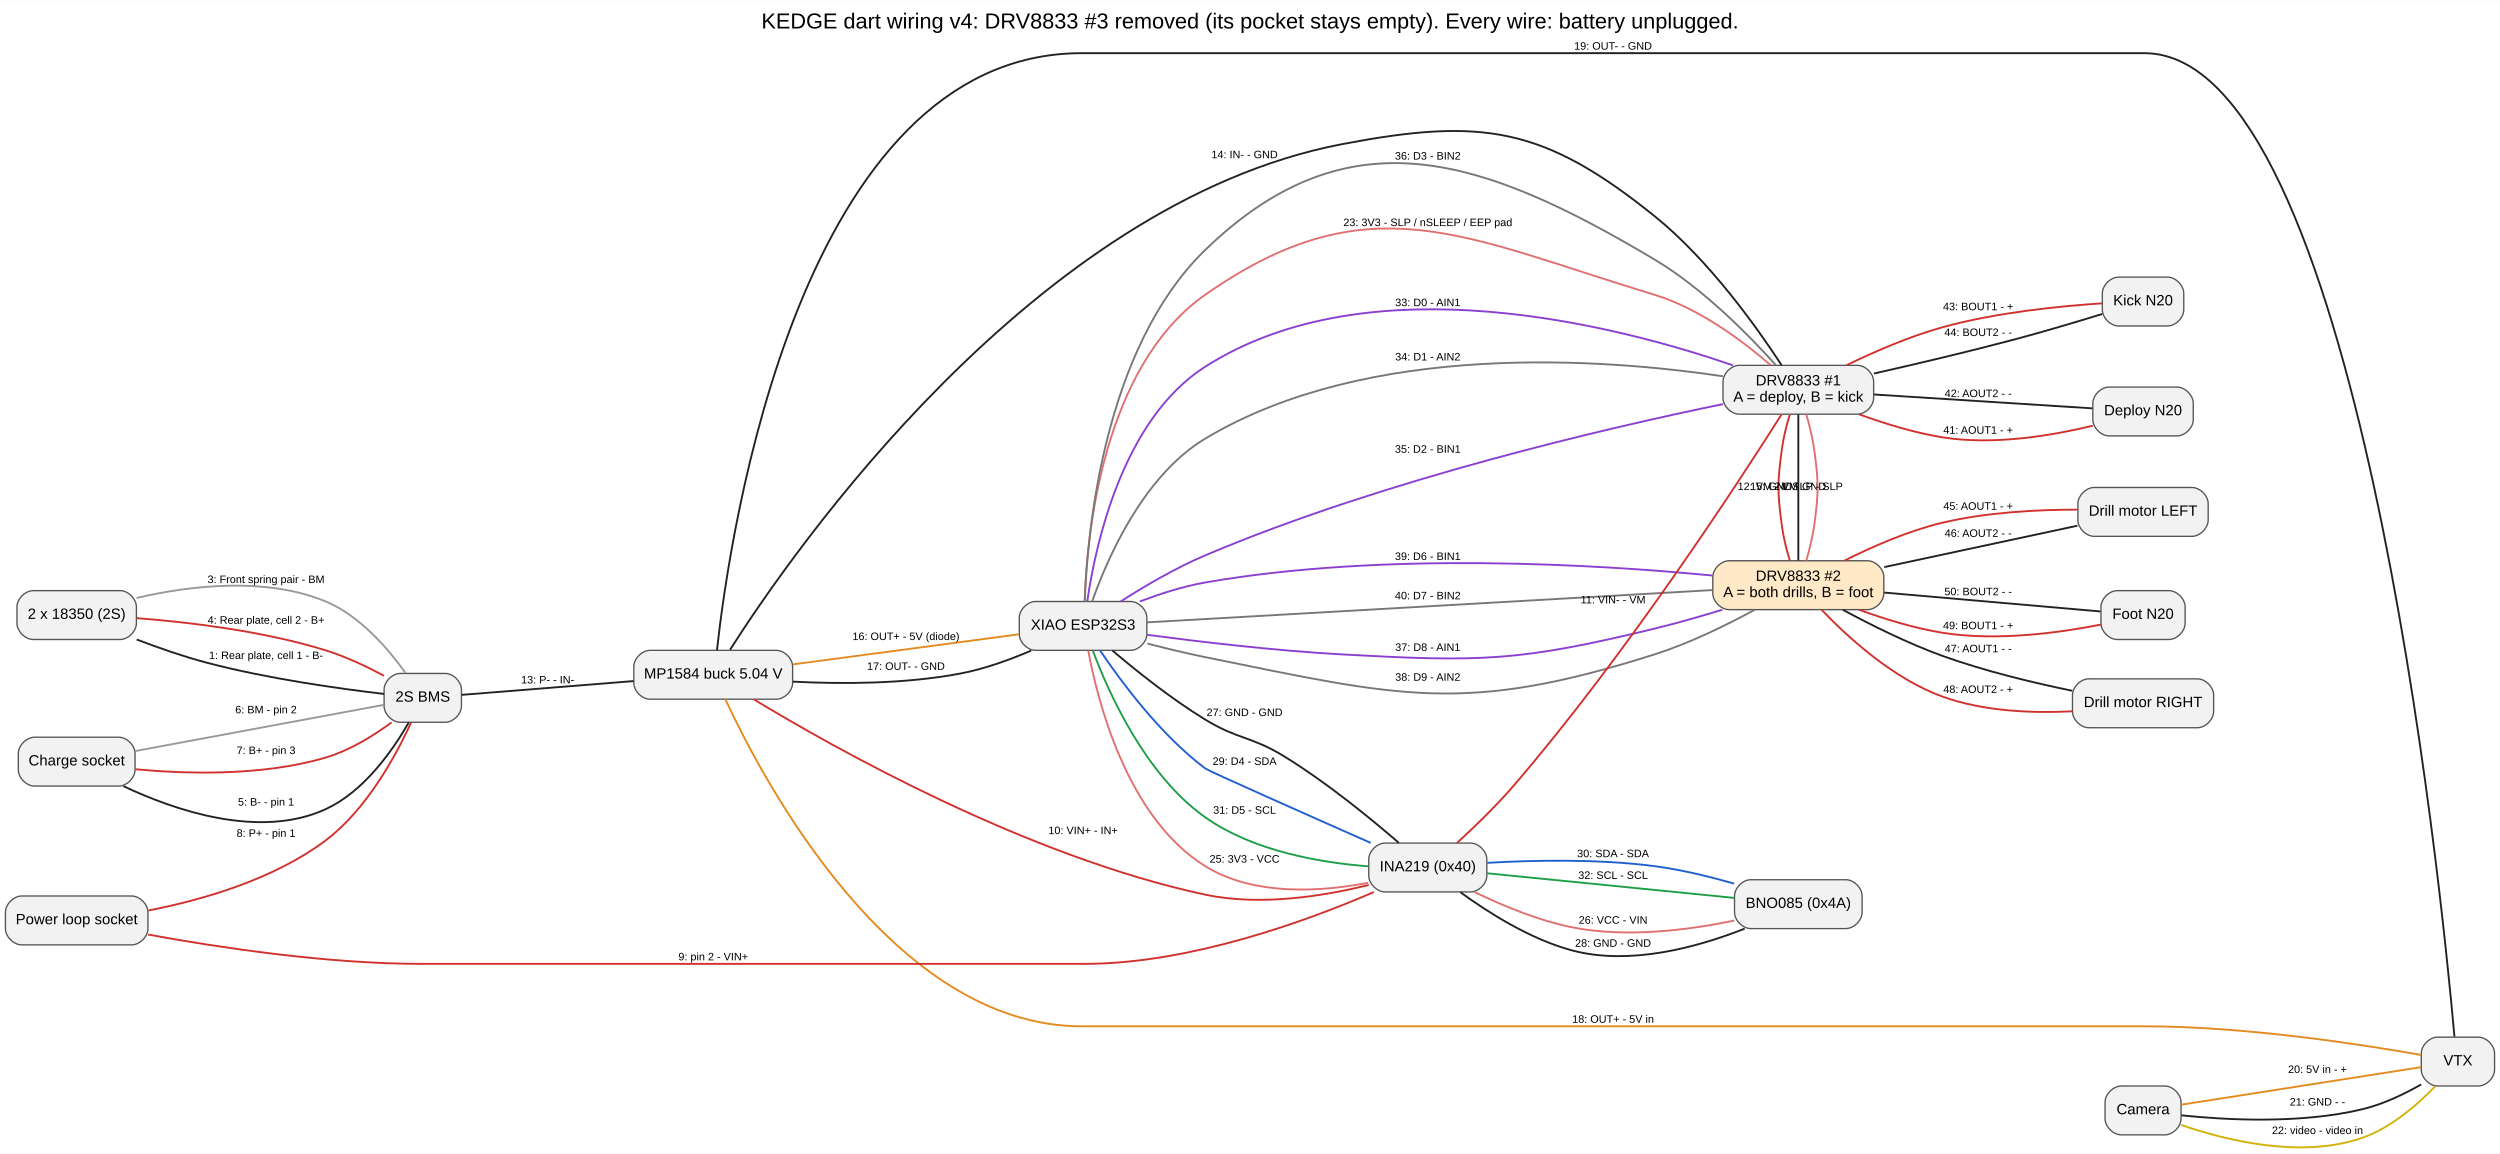
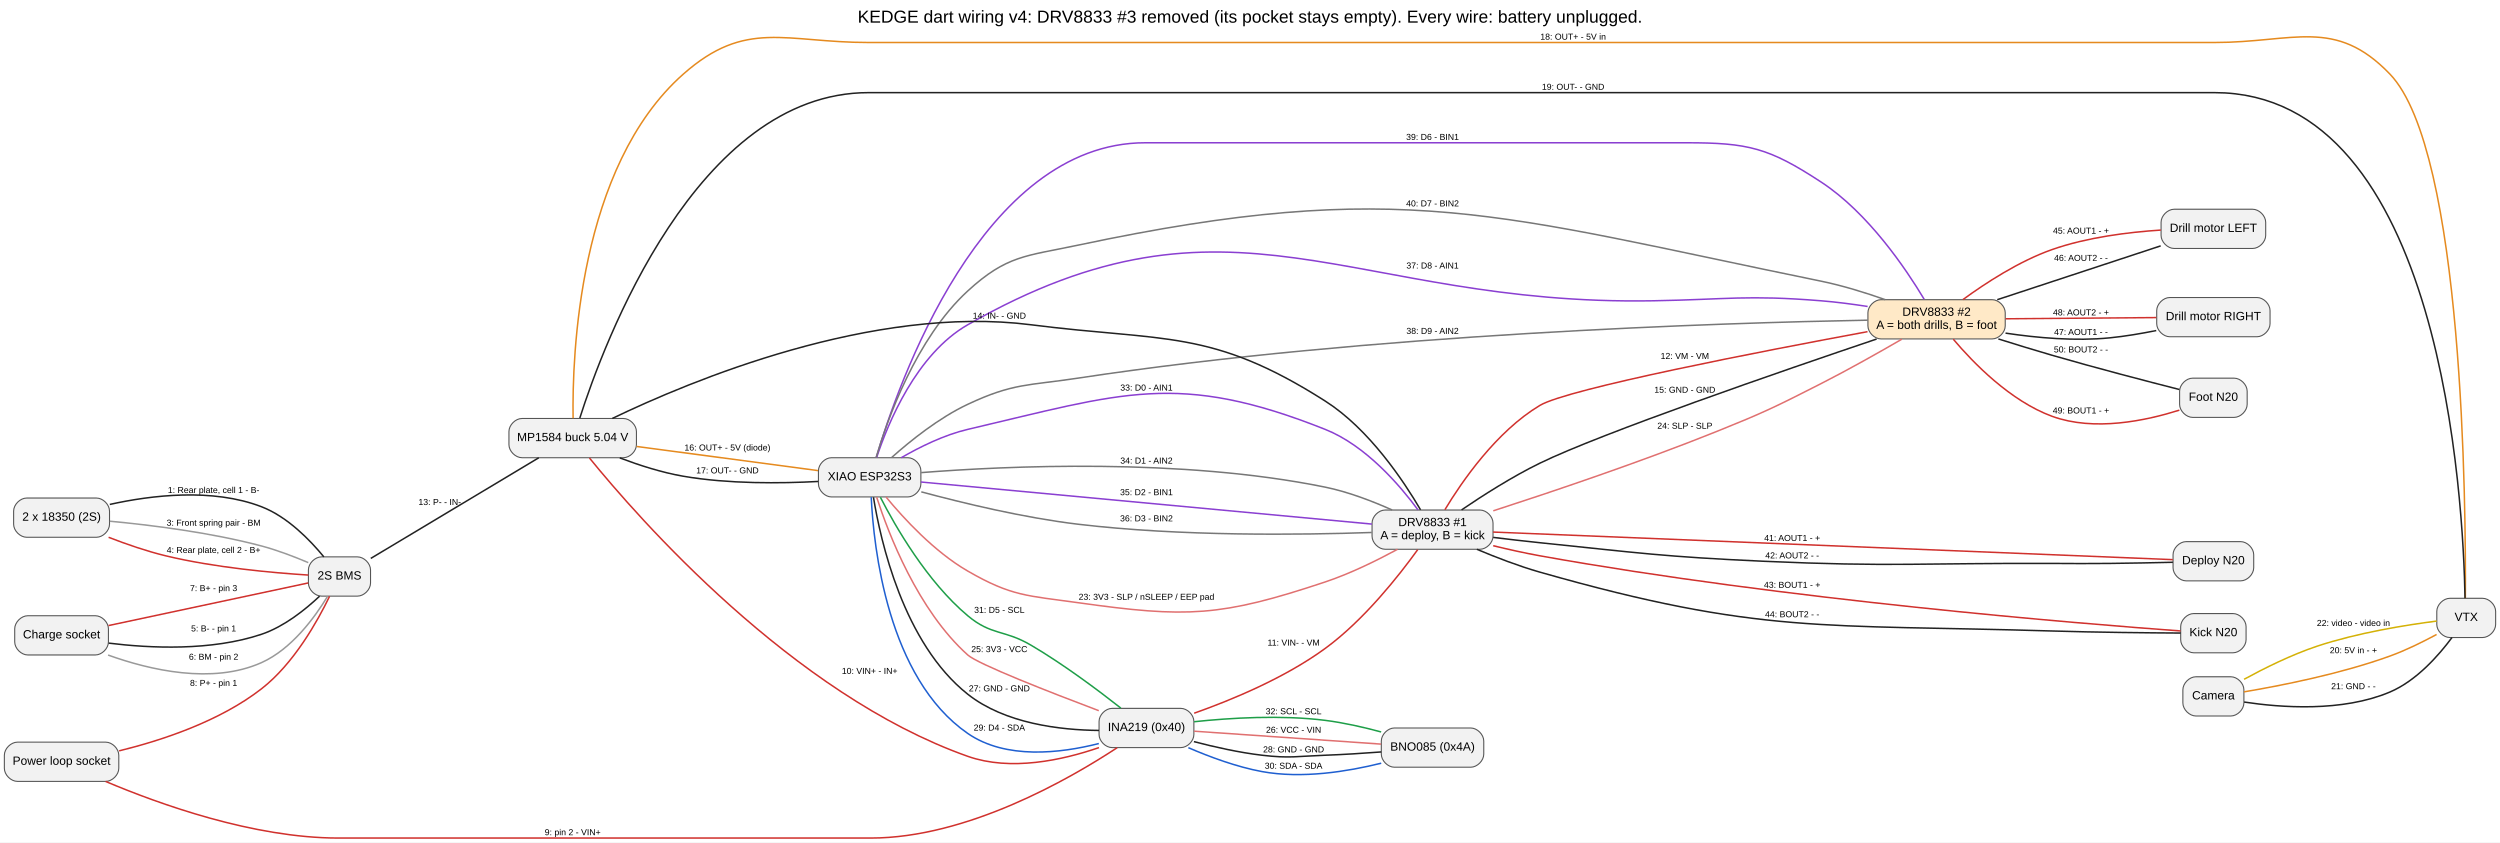
- <svg xmlns="http://www.w3.org/2000/svg" width="1842pt" height="850pt" viewBox="0.00 0.00 1842.00 849.64">
-   <g id="graph0" class="graph" transform="scale(1 1) rotate(0) translate(4 845.64)">
-     <polygon fill="white" stroke="transparent" points="-4,4 -4,-845.64 1838,-845.64 1838,4 -4,4" />
-     <text text-anchor="middle" x="917" y="-824.84" font-family="Arial" font-size="16.00">KEDGE dart wiring v4: DRV8833 #3 removed (its pocket stays empty). Every wire: battery unplugged.</text>
+ <svg xmlns="http://www.w3.org/2000/svg" width="2294pt" height="773pt" viewBox="0.00 0.00 2294.00 773.00">
+   <g id="graph0" class="graph" transform="scale(1 1) rotate(0) translate(4 769)">
+     <polygon fill="white" stroke="transparent" points="-4,4 -4,-769 2290,-769 2290,4 -4,4" />
+     <text text-anchor="middle" x="1143" y="-748.2" font-family="Arial" font-size="16.00">KEDGE dart wiring v4: DRV8833 #3 removed (its pocket stays empty). Every wire: battery unplugged.</text>
    <g id="node1" class="node">
-       <path fill="#f2f2f2" stroke="#555555" d="M84.5,-410.64C84.5,-410.64 20.5,-410.64 20.5,-410.64 14.5,-410.64 8.5,-404.64 8.5,-398.64 8.5,-398.64 8.5,-386.64 8.5,-386.64 8.5,-380.64 14.5,-374.64 20.5,-374.64 20.5,-374.64 84.5,-374.64 84.5,-374.64 90.5,-374.64 96.5,-380.64 96.5,-386.64 96.5,-386.64 96.5,-398.64 96.5,-398.64 96.5,-404.64 90.5,-410.64 84.5,-410.64" />
-       <text text-anchor="middle" x="52.5" y="-389.84" font-family="Arial" font-size="11.00">2 x 18350 (2S)</text>
+       <path fill="#f2f2f2" stroke="#555555" d="M84.5,-312C84.5,-312 20.5,-312 20.5,-312 14.5,-312 8.5,-306 8.5,-300 8.5,-300 8.5,-288 8.5,-288 8.5,-282 14.5,-276 20.5,-276 20.5,-276 84.5,-276 84.5,-276 90.5,-276 96.5,-282 96.5,-288 96.5,-288 96.5,-300 96.5,-300 96.5,-306 90.5,-312 84.5,-312" />
+       <text text-anchor="middle" x="52.5" y="-291.2" font-family="Arial" font-size="11.00">2 x 18350 (2S)</text>
    </g>
    <g id="node8" class="node">
-       <path fill="#f2f2f2" stroke="#555555" d="M324,-349.64C324,-349.64 291,-349.64 291,-349.64 285,-349.64 279,-343.64 279,-337.64 279,-337.64 279,-325.64 279,-325.64 279,-319.64 285,-313.64 291,-313.64 291,-313.64 324,-313.64 324,-313.64 330,-313.64 336,-319.64 336,-325.64 336,-325.64 336,-337.64 336,-337.64 336,-343.64 330,-349.64 324,-349.64" />
-       <text text-anchor="middle" x="307.5" y="-328.84" font-family="Arial" font-size="11.00">2S BMS</text>
+       <path fill="#f2f2f2" stroke="#555555" d="M324,-258C324,-258 291,-258 291,-258 285,-258 279,-252 279,-246 279,-246 279,-234 279,-234 279,-228 285,-222 291,-222 291,-222 324,-222 324,-222 330,-222 336,-228 336,-234 336,-234 336,-246 336,-246 336,-252 330,-258 324,-258" />
+       <text text-anchor="middle" x="307.5" y="-237.2" font-family="Arial" font-size="11.00">2S BMS</text>
    </g>
    <g id="edge1" class="edge">
-       <path fill="none" stroke="#222222" stroke-width="1.4" d="M96.69,-374.65C112.6,-368.56 130.92,-362.16 148,-357.64 193.15,-345.69 247.07,-338.25 278.96,-334.53" />
-       <text text-anchor="middle" x="192" y="-360.24" font-family="Arial" font-size="8.00">1: Rear plate, cell 1 - B-</text>
+       <path fill="none" stroke="#222222" stroke-width="1.4" d="M96.74,-306.13C134.74,-314.55 190.86,-321.43 236,-304 259.75,-294.83 280.44,-273.53 293.15,-258.02" />
+       <text text-anchor="middle" x="192" y="-316.6" font-family="Arial" font-size="8.00">1: Rear plate, cell 1 - B-</text>
    </g>
    <g id="edge2" class="edge">
-       <path fill="none" stroke="#999999" stroke-width="1.4" d="M96.59,-405.25C134.75,-414.08 191.18,-421.29 236,-402.64 261.5,-392.02 282.52,-367.2 294.79,-349.92" />
-       <text text-anchor="middle" x="192" y="-416.24" font-family="Arial" font-size="8.00">3: Front spring pair - BM</text>
+       <path fill="none" stroke="#999999" stroke-width="1.4" d="M96.85,-290.73C134.19,-287.23 189.3,-280.41 236,-268 250.51,-264.14 266.08,-258.17 278.88,-252.73" />
+       <text text-anchor="middle" x="192" y="-286.6" font-family="Arial" font-size="8.00">3: Front spring pair - BM</text>
    </g>
    <g id="edge3" class="edge">
-       <path fill="none" stroke="#d0312d" stroke-width="1.4" d="M96.76,-390.37C134.28,-387.48 189.7,-381.02 236,-366.64 250.75,-362.06 266.21,-354.7 278.89,-347.91" />
-       <text text-anchor="middle" x="192" y="-386.24" font-family="Arial" font-size="8.00">4: Rear plate, cell 2 - B+</text>
+       <path fill="none" stroke="#d0312d" stroke-width="1.4" d="M95.65,-275.97C111.76,-269.72 130.48,-263.23 148,-259 193.12,-248.1 247.05,-243.33 278.95,-241.33" />
+       <text text-anchor="middle" x="192" y="-261.6" font-family="Arial" font-size="8.00">4: Rear plate, cell 2 - B+</text>
    </g>
    <g id="node2" class="node">
-       <path fill="#f2f2f2" stroke="#555555" d="M829,-402.64C829,-402.64 759,-402.64 759,-402.64 753,-402.64 747,-396.64 747,-390.64 747,-390.64 747,-378.64 747,-378.64 747,-372.64 753,-366.64 759,-366.64 759,-366.64 829,-366.64 829,-366.64 835,-366.64 841,-372.64 841,-378.64 841,-378.64 841,-390.64 841,-390.64 841,-396.64 835,-402.64 829,-402.64" />
-       <text text-anchor="middle" x="794" y="-381.84" font-family="Arial" font-size="11.00">XIAO ESP32S3</text>
+       <path fill="#f2f2f2" stroke="#555555" d="M829,-349C829,-349 759,-349 759,-349 753,-349 747,-343 747,-337 747,-337 747,-325 747,-325 747,-319 753,-313 759,-313 759,-313 829,-313 829,-313 835,-313 841,-319 841,-325 841,-325 841,-337 841,-337 841,-343 835,-349 829,-349" />
+       <text text-anchor="middle" x="794" y="-328.2" font-family="Arial" font-size="11.00">XIAO ESP32S3</text>
    </g>
    <g id="node3" class="node">
-       <path fill="#f2f2f2" stroke="#555555" d="M1364.5,-576.64C1364.5,-576.64 1277.5,-576.64 1277.5,-576.64 1271.5,-576.64 1265.5,-570.64 1265.5,-564.64 1265.5,-564.64 1265.5,-552.64 1265.5,-552.64 1265.5,-546.64 1271.5,-540.64 1277.5,-540.64 1277.5,-540.64 1364.5,-540.64 1364.5,-540.64 1370.5,-540.64 1376.5,-546.64 1376.5,-552.64 1376.5,-552.64 1376.5,-564.64 1376.5,-564.64 1376.5,-570.64 1370.5,-576.64 1364.5,-576.64" />
-       <text text-anchor="middle" x="1321" y="-561.84" font-family="Arial" font-size="11.00">DRV8833 #1</text>
-       <text text-anchor="middle" x="1321" y="-549.84" font-family="Arial" font-size="11.00">A = deploy, B = kick</text>
+       <path fill="#f2f2f2" stroke="#555555" d="M1354,-301C1354,-301 1267,-301 1267,-301 1261,-301 1255,-295 1255,-289 1255,-289 1255,-277 1255,-277 1255,-271 1261,-265 1267,-265 1267,-265 1354,-265 1354,-265 1360,-265 1366,-271 1366,-277 1366,-277 1366,-289 1366,-289 1366,-295 1360,-301 1354,-301" />
+       <text text-anchor="middle" x="1310.5" y="-286.2" font-family="Arial" font-size="11.00">DRV8833 #1</text>
+       <text text-anchor="middle" x="1310.5" y="-274.2" font-family="Arial" font-size="11.00">A = deploy, B = kick</text>
    </g>
    <g id="edge22" class="edge">
-       <path fill="none" stroke="#e07070" stroke-width="1.4" d="M795.15,-402.83C796.64,-449.84 807.89,-575.38 884,-628.64 1004.54,-712.97 1074.2,-671.27 1215,-628.64 1248.34,-618.54 1280.77,-593.98 1300.56,-576.82" />
-       <text text-anchor="middle" x="1048" y="-679.24" font-family="Arial" font-size="8.00">23: 3V3 - SLP / nSLEEP / EEP pad</text>
+       <path fill="none" stroke="#e07070" stroke-width="1.4" d="M809.11,-312.85C825.2,-293.34 853.3,-262.74 884,-245 924.44,-221.64 938.75,-222.51 985,-216 1085.25,-201.89 1115.95,-202.99 1212,-235 1235.09,-242.7 1259.67,-254.82 1278.37,-264.96" />
+       <text text-anchor="middle" x="1048" y="-218.6" font-family="Arial" font-size="8.00">23: 3V3 - SLP / nSLEEP / EEP pad</text>
    </g>
    <g id="edge32" class="edge">
-       <path fill="none" stroke="#8a3fd1" stroke-width="1.4" d="M797.1,-402.71C802.78,-442.33 822.45,-536.41 884,-575.64 1005.7,-653.19 1187.71,-605.91 1272.88,-576.64" />
-       <text text-anchor="middle" x="1048" y="-620.24" font-family="Arial" font-size="8.00">33: D0 - AIN1</text>
+       <path fill="none" stroke="#8a3fd1" stroke-width="1.4" d="M822.99,-349.01C839.92,-358.81 862.35,-369.94 884,-375 1025.95,-408.17 1076.52,-428.83 1212,-375 1249.42,-360.13 1280.79,-323.35 1297.2,-301.05" />
+       <text text-anchor="middle" x="1048" y="-410.6" font-family="Arial" font-size="8.00">33: D0 - AIN1</text>
    </g>
    <g id="edge33" class="edge">
-       <path fill="none" stroke="#777777" stroke-width="1.4" d="M800.77,-402.84C811.58,-433.57 838.04,-495.07 884,-522.64 1004.34,-594.8 1178.07,-581.56 1265.44,-568.59" />
-       <text text-anchor="middle" x="1048" y="-580.24" font-family="Arial" font-size="8.00">34: D1 - AIN2</text>
+       <path fill="none" stroke="#777777" stroke-width="1.4" d="M841.26,-335.33C918.83,-341.42 1079.67,-348.97 1212,-322 1233.08,-317.7 1255.44,-309.08 1273.42,-301.04" />
+       <text text-anchor="middle" x="1048" y="-343.6" font-family="Arial" font-size="8.00">34: D1 - AIN2</text>
    </g>
    <g id="edge34" class="edge">
-       <path fill="none" stroke="#8a3fd1" stroke-width="1.4" d="M821.72,-402.68C838.92,-413.68 862.09,-427.35 884,-436.64 1016.08,-492.6 1181.42,-530.78 1265.48,-548.08" />
-       <text text-anchor="middle" x="1048" y="-512.24" font-family="Arial" font-size="8.00">35: D2 - BIN1</text>
+       <path fill="none" stroke="#8a3fd1" stroke-width="1.4" d="M841.11,-326.7C936.07,-317.84 1153.06,-297.59 1254.87,-288.1" />
+       <text text-anchor="middle" x="1048" y="-314.6" font-family="Arial" font-size="8.00">35: D2 - BIN1</text>
    </g>
    <g id="edge35" class="edge">
-       <path fill="none" stroke="#777777" stroke-width="1.4" d="M795.27,-402.84C797.01,-452.01 808.74,-588.69 884,-661.64 989.66,-764.04 1088.56,-729.9 1215,-654.64 1250.87,-633.28 1285.14,-598.29 1304.29,-576.96" />
-       <text text-anchor="middle" x="1048" y="-728.24" font-family="Arial" font-size="8.00">36: D3 - BIN2</text>
+       <path fill="none" stroke="#777777" stroke-width="1.4" d="M841.38,-317.67C879.56,-307.39 935.3,-293.94 985,-288 1079.27,-276.73 1190.02,-278.13 1254.72,-280.4" />
+       <text text-anchor="middle" x="1048" y="-290.6" font-family="Arial" font-size="8.00">36: D3 - BIN2</text>
    </g>
    <g id="node4" class="node">
-       <path fill="#ffe9c7" stroke="#555555" d="M1372,-432.64C1372,-432.64 1270,-432.64 1270,-432.64 1264,-432.64 1258,-426.64 1258,-420.64 1258,-420.64 1258,-408.64 1258,-408.64 1258,-402.64 1264,-396.64 1270,-396.64 1270,-396.64 1372,-396.64 1372,-396.64 1378,-396.64 1384,-402.64 1384,-408.64 1384,-408.64 1384,-420.64 1384,-420.64 1384,-426.64 1378,-432.64 1372,-432.64" />
-       <text text-anchor="middle" x="1321" y="-417.84" font-family="Arial" font-size="11.00">DRV8833 #2</text>
-       <text text-anchor="middle" x="1321" y="-405.84" font-family="Arial" font-size="11.00">A = both drills, B = foot</text>
+       <path fill="#ffe9c7" stroke="#555555" d="M1824,-494C1824,-494 1722,-494 1722,-494 1716,-494 1710,-488 1710,-482 1710,-482 1710,-470 1710,-470 1710,-464 1716,-458 1722,-458 1722,-458 1824,-458 1824,-458 1830,-458 1836,-464 1836,-470 1836,-470 1836,-482 1836,-482 1836,-488 1830,-494 1824,-494" />
+       <text text-anchor="middle" x="1773" y="-479.2" font-family="Arial" font-size="11.00">DRV8833 #2</text>
+       <text text-anchor="middle" x="1773" y="-467.2" font-family="Arial" font-size="11.00">A = both drills, B = foot</text>
    </g>
    <g id="edge36" class="edge">
-       <path fill="none" stroke="#8a3fd1" stroke-width="1.4" d="M841.34,-378.07C879.74,-372.98 935.79,-366.35 985,-363.64 1087.42,-357.99 1115.33,-358.43 1215,-382.64 1231.39,-386.62 1249,-391.67 1265.02,-396.58" />
-       <text text-anchor="middle" x="1048" y="-366.24" font-family="Arial" font-size="8.00">37: D8 - AIN1</text>
+       <path fill="none" stroke="#8a3fd1" stroke-width="1.4" d="M800.39,-349.19C810.76,-380.54 836.75,-443.96 884,-471 1126.79,-609.93 1233.32,-488.11 1513,-493 1581.43,-494.2 1598.78,-498.49 1667,-493 1680.9,-491.88 1695.73,-489.95 1709.74,-487.77" />
+       <text text-anchor="middle" x="1310.5" y="-522.6" font-family="Arial" font-size="8.00">37: D8 - AIN1</text>
    </g>
    <g id="edge37" class="edge">
-       <path fill="none" stroke="#777777" stroke-width="1.4" d="M841.44,-371.65C855.08,-368.1 870.08,-364.46 884,-361.64 1028.18,-332.39 1074.77,-319.17 1215,-363.64 1240.89,-371.84 1268.44,-385.43 1288.83,-396.52" />
-       <text text-anchor="middle" x="1048" y="-344.24" font-family="Arial" font-size="8.00">38: D9 - AIN2</text>
+       <path fill="none" stroke="#777777" stroke-width="1.4" d="M814.3,-349.3C831.35,-364.5 857.57,-385.58 884,-398 925.76,-417.62 939.39,-415.06 985,-422 1252.75,-462.71 1576.45,-472.75 1709.89,-475.21" />
+       <text text-anchor="middle" x="1310.5" y="-462.6" font-family="Arial" font-size="8.00">38: D9 - AIN2</text>
    </g>
    <g id="edge38" class="edge">
-       <path fill="none" stroke="#8a3fd1" stroke-width="1.4" d="M835.85,-402.66C850.71,-408.32 867.82,-413.82 884,-416.64 1015.43,-439.55 1172.55,-429.96 1257.69,-421.77" />
-       <text text-anchor="middle" x="1048" y="-433.24" font-family="Arial" font-size="8.00">39: D6 - BIN1</text>
+       <path fill="none" stroke="#8a3fd1" stroke-width="1.4" d="M800.07,-349.28C819.63,-415.38 896.68,-638 1047,-638 1047,-638 1047,-638 1543,-638 1600.39,-638 1618.98,-633.42 1667,-602 1710.37,-573.63 1745.14,-521.91 1761.62,-494.39" />
+       <text text-anchor="middle" x="1310.5" y="-640.6" font-family="Arial" font-size="8.00">39: D6 - BIN1</text>
    </g>
    <g id="edge39" class="edge">
-       <path fill="none" stroke="#777777" stroke-width="1.4" d="M841.13,-387.27C935.59,-392.67 1151.08,-404.98 1257.78,-411.08" />
-       <text text-anchor="middle" x="1048" y="-404.24" font-family="Arial" font-size="8.00">40: D7 - BIN2</text>
+       <path fill="none" stroke="#777777" stroke-width="1.4" d="M799.87,-349.04C809.99,-383.31 836.41,-458.33 884,-502 919.82,-534.87 937.44,-533.92 985,-544 1281.87,-606.93 1369.67,-571.72 1667,-511 1686.67,-506.98 1707.78,-500.41 1725.88,-494.04" />
+       <text text-anchor="middle" x="1310.5" y="-579.6" font-family="Arial" font-size="8.00">40: D7 - BIN2</text>
    </g>
    <g id="node5" class="node">
-       <path fill="#f2f2f2" stroke="#555555" d="M1079.5,-224.64C1079.5,-224.64 1016.5,-224.64 1016.5,-224.64 1010.5,-224.64 1004.5,-218.64 1004.5,-212.64 1004.5,-212.64 1004.5,-200.64 1004.5,-200.64 1004.5,-194.64 1010.5,-188.64 1016.5,-188.64 1016.5,-188.64 1079.5,-188.64 1079.5,-188.64 1085.5,-188.64 1091.5,-194.64 1091.5,-200.64 1091.5,-200.64 1091.5,-212.64 1091.5,-212.64 1091.5,-218.64 1085.5,-224.64 1079.5,-224.64" />
-       <text text-anchor="middle" x="1048" y="-203.84" font-family="Arial" font-size="11.00">INA219 (0x40)</text>
+       <path fill="#f2f2f2" stroke="#555555" d="M1079.5,-119C1079.5,-119 1016.5,-119 1016.5,-119 1010.5,-119 1004.5,-113 1004.5,-107 1004.5,-107 1004.5,-95 1004.5,-95 1004.5,-89 1010.5,-83 1016.5,-83 1016.5,-83 1079.5,-83 1079.5,-83 1085.5,-83 1091.5,-89 1091.5,-95 1091.5,-95 1091.5,-107 1091.5,-107 1091.5,-113 1085.5,-119 1079.5,-119" />
+       <text text-anchor="middle" x="1048" y="-98.2" font-family="Arial" font-size="11.00">INA219 (0x40)</text>
    </g>
    <g id="edge24" class="edge">
-       <path fill="none" stroke="#e07070" stroke-width="1.4" d="M797.83,-366.46C804.76,-328.92 826.43,-243.37 884,-207.64 919.83,-185.4 969.17,-188.71 1004.15,-195.36" />
-       <text text-anchor="middle" x="913" y="-210.24" font-family="Arial" font-size="8.00">25: 3V3 - VCC</text>
+       <path fill="none" stroke="#e07070" stroke-width="1.4" d="M800.43,-312.76C811.16,-279.6 838.13,-209.09 884,-168 893.46,-159.53 959.19,-133.87 1004.23,-116.88" />
+       <text text-anchor="middle" x="913" y="-170.6" font-family="Arial" font-size="8.00">25: 3V3 - VCC</text>
    </g>
    <g id="edge26" class="edge">
-       <path fill="none" stroke="#222222" stroke-width="1.4" d="M815.61,-366.5C833.06,-351.69 859.13,-330.8 884,-315.64 908.28,-300.83 917.75,-303.48 942,-288.64 973.36,-269.43 1006.27,-242.45 1026.71,-224.76" />
-       <text text-anchor="middle" x="913" y="-318.24" font-family="Arial" font-size="8.00">27: GND - GND</text>
+       <path fill="none" stroke="#222222" stroke-width="1.4" d="M797.49,-312.74C803.91,-273.05 824.92,-178.72 884,-132 918.12,-105.02 968.7,-99.08 1004.45,-98.75" />
+       <text text-anchor="middle" x="913" y="-134.6" font-family="Arial" font-size="8.00">27: GND - GND</text>
    </g>
    <g id="edge28" class="edge">
-       <path fill="none" stroke="#1f5fd0" stroke-width="1.4" d="M806.58,-366.51C821.92,-343.69 850.95,-304.47 884,-279.64 886.65,-277.65 958.49,-245.74 1005.9,-224.78" />
-       <text text-anchor="middle" x="913" y="-282.24" font-family="Arial" font-size="8.00">29: D4 - SDA</text>
+       <path fill="none" stroke="#1f5fd0" stroke-width="1.4" d="M795.43,-312.79C797.61,-266.94 810.41,-146.82 884,-96 918.94,-71.87 968.9,-77.73 1004.28,-86.73" />
+       <text text-anchor="middle" x="913" y="-98.6" font-family="Arial" font-size="8.00">29: D4 - SDA</text>
    </g>
    <g id="edge30" class="edge">
-       <path fill="none" stroke="#1e9e48" stroke-width="1.4" d="M801.28,-366.24C812.68,-335.72 839.8,-274.89 884,-243.64 919.42,-218.59 969.06,-210.18 1004.23,-207.51" />
-       <text text-anchor="middle" x="913" y="-246.24" font-family="Arial" font-size="8.00">31: D5 - SCL</text>
+       <path fill="none" stroke="#1e9e48" stroke-width="1.4" d="M803.82,-312.75C817.63,-285.83 846.65,-235.3 884,-204 905.79,-185.73 917.48,-191.4 942,-177 971.88,-159.45 1003.81,-135.51 1024.51,-119.22" />
+       <text text-anchor="middle" x="913" y="-206.6" font-family="Arial" font-size="8.00">31: D5 - SCL</text>
    </g>
    <g id="edge11" class="edge">
-       <path fill="none" stroke="#d0312d" stroke-width="1.4" d="M1314.74,-540.45C1312.45,-532.88 1310.14,-523.93 1309,-515.64 1305.5,-490.1 1305.5,-483.18 1309,-457.64 1310.14,-449.34 1312.45,-440.39 1314.74,-432.82" />
-       <text text-anchor="middle" x="1298.5" y="-484.74" font-family="Arial" font-size="8.00">12: VM - VM</text>
+       <path fill="none" stroke="#d0312d" stroke-width="1.4" d="M1321.8,-301.24C1337.26,-326.88 1368.99,-373.08 1409,-397 1434.6,-412.3 1612.77,-446.75 1709.63,-464.67" />
+       <text text-anchor="middle" x="1542" y="-439.6" font-family="Arial" font-size="8.00">12: VM - VM</text>
    </g>
    <g id="edge14" class="edge">
-       <path fill="none" stroke="#222222" stroke-width="1.4" d="M1321,-540.55C1321,-512.94 1321,-460.57 1321,-432.87" />
-       <text text-anchor="middle" x="1313.5" y="-484.74" font-family="Arial" font-size="8.00">15: GND - GND</text>
+       <path fill="none" stroke="#222222" stroke-width="1.4" d="M1337.12,-301.12C1356.31,-314.16 1383.52,-331.57 1409,-344 1465.05,-371.35 1631.28,-428.64 1717.99,-457.92" />
+       <text text-anchor="middle" x="1542" y="-408.6" font-family="Arial" font-size="8.00">15: GND - GND</text>
    </g>
    <g id="edge23" class="edge">
-       <path fill="none" stroke="#e07070" stroke-width="1.4" d="M1326.88,-540.49C1329.29,-532.11 1331.8,-521.97 1333,-512.64 1335.94,-489.71 1335.94,-483.56 1333,-460.64 1331.8,-451.3 1329.29,-441.16 1326.88,-432.78" />
-       <text text-anchor="middle" x="1328.5" y="-484.74" font-family="Arial" font-size="8.00">24: SLP - SLP</text>
+       <path fill="none" stroke="#e07070" stroke-width="1.4" d="M1366.24,-300.29C1419.14,-317.4 1501.3,-345.02 1571,-373 1614.56,-390.49 1625.17,-395.71 1667,-417 1692.34,-429.9 1720.39,-445.75 1741.12,-457.77" />
+       <text text-anchor="middle" x="1542" y="-375.6" font-family="Arial" font-size="8.00">24: SLP - SLP</text>
    </g>
    <g id="node13" class="node">
-       <path fill="#f2f2f2" stroke="#555555" d="M1600,-560.64C1600,-560.64 1550,-560.64 1550,-560.64 1544,-560.64 1538,-554.64 1538,-548.64 1538,-548.64 1538,-536.64 1538,-536.64 1538,-530.64 1544,-524.64 1550,-524.64 1550,-524.64 1600,-524.64 1600,-524.64 1606,-524.64 1612,-530.64 1612,-536.64 1612,-536.64 1612,-548.64 1612,-548.64 1612,-554.64 1606,-560.64 1600,-560.64" />
-       <text text-anchor="middle" x="1575" y="-539.84" font-family="Arial" font-size="11.00">Deploy N20</text>
+       <path fill="#f2f2f2" stroke="#555555" d="M2052,-272C2052,-272 2002,-272 2002,-272 1996,-272 1990,-266 1990,-260 1990,-260 1990,-248 1990,-248 1990,-242 1996,-236 2002,-236 2002,-236 2052,-236 2052,-236 2058,-236 2064,-242 2064,-248 2064,-248 2064,-260 2064,-260 2064,-266 2058,-272 2052,-272" />
+       <text text-anchor="middle" x="2027" y="-251.2" font-family="Arial" font-size="11.00">Deploy N20</text>
    </g>
    <g id="edge40" class="edge">
-       <path fill="none" stroke="#d0312d" stroke-width="1.4" d="M1365.65,-540.59C1384.22,-533.83 1406.33,-526.99 1427,-523.64 1464.72,-517.51 1508.14,-524.89 1537.96,-532.16" />
-       <text text-anchor="middle" x="1453.5" y="-526.24" font-family="Arial" font-size="8.00">41: AOUT1 - +</text>
+       <path fill="none" stroke="#d0312d" stroke-width="1.4" d="M1366.08,-280.78C1505.71,-275.12 1873.04,-260.21 1989.81,-255.47" />
+       <text text-anchor="middle" x="1640.5" y="-272.6" font-family="Arial" font-size="8.00">41: AOUT1 - +</text>
    </g>
    <g id="edge41" class="edge">
-       <path fill="none" stroke="#222222" stroke-width="1.4" d="M1376.68,-555.16C1425.46,-552.07 1495.51,-547.62 1537.7,-544.94" />
-       <text text-anchor="middle" x="1453.5" y="-553.24" font-family="Arial" font-size="8.00">42: AOUT2 - -</text>
+       <path fill="none" stroke="#222222" stroke-width="1.4" d="M1366.12,-275.89C1380.09,-274.18 1395.09,-272.43 1409,-271 1499.94,-261.64 1522.67,-258.13 1614,-254 1731.66,-248.68 1761.22,-252.44 1879,-252 1902.56,-251.91 1908.45,-251.75 1932,-252 1951.1,-252.2 1972.37,-252.64 1989.85,-253.05" />
+       <text text-anchor="middle" x="1640.5" y="-256.6" font-family="Arial" font-size="8.00">42: AOUT2 - -</text>
    </g>
    <g id="node14" class="node">
-       <path fill="#f2f2f2" stroke="#555555" d="M1593,-641.64C1593,-641.64 1557,-641.64 1557,-641.64 1551,-641.64 1545,-635.64 1545,-629.64 1545,-629.64 1545,-617.64 1545,-617.64 1545,-611.64 1551,-605.64 1557,-605.64 1557,-605.64 1593,-605.64 1593,-605.64 1599,-605.64 1605,-611.64 1605,-617.64 1605,-617.64 1605,-629.64 1605,-629.64 1605,-635.64 1599,-641.64 1593,-641.64" />
-       <text text-anchor="middle" x="1575" y="-620.84" font-family="Arial" font-size="11.00">Kick N20</text>
+       <path fill="#f2f2f2" stroke="#555555" d="M2045,-206C2045,-206 2009,-206 2009,-206 2003,-206 1997,-200 1997,-194 1997,-194 1997,-182 1997,-182 1997,-176 2003,-170 2009,-170 2009,-170 2045,-170 2045,-170 2051,-170 2057,-176 2057,-182 2057,-182 2057,-194 2057,-194 2057,-200 2051,-206 2045,-206" />
+       <text text-anchor="middle" x="2027" y="-185.2" font-family="Arial" font-size="11.00">Kick N20</text>
    </g>
    <g id="edge42" class="edge">
-       <path fill="none" stroke="#d0312d" stroke-width="1.4" d="M1356.56,-576.76C1376.61,-586.5 1402.65,-597.88 1427,-604.64 1466.92,-615.72 1514.77,-620.37 1544.79,-622.31" />
-       <text text-anchor="middle" x="1453.5" y="-617.24" font-family="Arial" font-size="8.00">43: BOUT1 - +</text>
+       <path fill="none" stroke="#d0312d" stroke-width="1.4" d="M1366.16,-268.25C1380.06,-264.86 1395.02,-261.52 1409,-259 1633.45,-218.63 1908.17,-196.5 1996.9,-190.03" />
+       <text text-anchor="middle" x="1640.5" y="-229.6" font-family="Arial" font-size="8.00">43: BOUT1 - +</text>
    </g>
    <g id="edge43" class="edge">
-       <path fill="none" stroke="#222222" stroke-width="1.4" d="M1376.68,-570.6C1407.19,-577.48 1445.83,-586.55 1480,-595.64 1501.89,-601.45 1526.4,-608.78 1544.91,-614.48" />
-       <text text-anchor="middle" x="1453.5" y="-598.24" font-family="Arial" font-size="8.00">44: BOUT2 - -</text>
+       <path fill="none" stroke="#222222" stroke-width="1.4" d="M1351.17,-264.97C1368.62,-257.61 1389.54,-249.54 1409,-244 1611.24,-186.46 1668.83,-196.4 1879,-190 1919.95,-188.75 1967.33,-188.28 1996.99,-188.11" />
+       <text text-anchor="middle" x="1640.5" y="-202.6" font-family="Arial" font-size="8.00">44: BOUT2 - -</text>
    </g>
    <g id="node15" class="node">
-       <path fill="#f2f2f2" stroke="#555555" d="M1594,-410.64C1594,-410.64 1556,-410.64 1556,-410.64 1550,-410.64 1544,-404.64 1544,-398.64 1544,-398.64 1544,-386.64 1544,-386.64 1544,-380.64 1550,-374.64 1556,-374.64 1556,-374.64 1594,-374.64 1594,-374.64 1600,-374.64 1606,-380.64 1606,-386.64 1606,-386.64 1606,-398.64 1606,-398.64 1606,-404.64 1600,-410.64 1594,-410.64" />
-       <text text-anchor="middle" x="1575" y="-389.84" font-family="Arial" font-size="11.00">Foot N20</text>
+       <path fill="#f2f2f2" stroke="#555555" d="M2046,-422C2046,-422 2008,-422 2008,-422 2002,-422 1996,-416 1996,-410 1996,-410 1996,-398 1996,-398 1996,-392 2002,-386 2008,-386 2008,-386 2046,-386 2046,-386 2052,-386 2058,-392 2058,-398 2058,-398 2058,-410 2058,-410 2058,-416 2052,-422 2046,-422" />
+       <text text-anchor="middle" x="2027" y="-401.2" font-family="Arial" font-size="11.00">Foot N20</text>
    </g>
    <g id="edge48" class="edge">
-       <path fill="none" stroke="#d0312d" stroke-width="1.4" d="M1365.65,-396.59C1384.22,-389.83 1406.33,-382.99 1427,-379.64 1467.21,-373.11 1514.18,-379.71 1544,-385.64" />
-       <text text-anchor="middle" x="1453.5" y="-382.24" font-family="Arial" font-size="8.00">49: BOUT1 - +</text>
+       <path fill="none" stroke="#d0312d" stroke-width="1.4" d="M1788.35,-457.73C1806.67,-436.05 1840.64,-401.07 1879,-387 1917.59,-372.84 1965.37,-383.02 1995.77,-392.65" />
+       <text text-anchor="middle" x="1905.5" y="-389.6" font-family="Arial" font-size="8.00">49: BOUT1 - +</text>
    </g>
    <g id="edge49" class="edge">
-       <path fill="none" stroke="#222222" stroke-width="1.4" d="M1384.29,-409.2C1435.01,-404.77 1504.43,-398.71 1543.69,-395.28" />
-       <text text-anchor="middle" x="1453.5" y="-407.24" font-family="Arial" font-size="8.00">50: BOUT2 - -</text>
+       <path fill="none" stroke="#222222" stroke-width="1.4" d="M1829.71,-457.98C1845.59,-452.98 1862.94,-447.65 1879,-443 1919.2,-431.36 1965.97,-419.18 1995.77,-411.6" />
+       <text text-anchor="middle" x="1905.5" y="-445.6" font-family="Arial" font-size="8.00">50: BOUT2 - -</text>
    </g>
    <g id="node16" class="node">
-       <path fill="#f2f2f2" stroke="#555555" d="M1611,-486.64C1611,-486.64 1539,-486.64 1539,-486.64 1533,-486.64 1527,-480.64 1527,-474.64 1527,-474.64 1527,-462.64 1527,-462.64 1527,-456.64 1533,-450.64 1539,-450.64 1539,-450.64 1611,-450.64 1611,-450.64 1617,-450.64 1623,-456.64 1623,-462.64 1623,-462.64 1623,-474.64 1623,-474.64 1623,-480.64 1617,-486.64 1611,-486.64" />
-       <text text-anchor="middle" x="1575" y="-465.84" font-family="Arial" font-size="11.00">Drill motor LEFT</text>
+       <path fill="#f2f2f2" stroke="#555555" d="M2063,-577C2063,-577 1991,-577 1991,-577 1985,-577 1979,-571 1979,-565 1979,-565 1979,-553 1979,-553 1979,-547 1985,-541 1991,-541 1991,-541 2063,-541 2063,-541 2069,-541 2075,-547 2075,-553 2075,-553 2075,-565 2075,-565 2075,-571 2069,-577 2063,-577" />
+       <text text-anchor="middle" x="2027" y="-556.2" font-family="Arial" font-size="11.00">Drill motor LEFT</text>
    </g>
    <g id="edge44" class="edge">
-       <path fill="none" stroke="#d0312d" stroke-width="1.4" d="M1354.98,-432.74C1375.15,-442.88 1401.83,-454.65 1427,-460.64 1459.7,-468.42 1497.59,-470.32 1526.71,-470.32" />
-       <text text-anchor="middle" x="1453.5" y="-470.24" font-family="Arial" font-size="8.00">45: AOUT1 - +</text>
+       <path fill="none" stroke="#d0312d" stroke-width="1.4" d="M1797.15,-494.07C1817.52,-508.97 1848.59,-529.31 1879,-540 1911.17,-551.31 1949.42,-556 1978.83,-557.89" />
+       <text text-anchor="middle" x="1905.5" y="-554.6" font-family="Arial" font-size="8.00">45: AOUT1 - +</text>
    </g>
    <g id="edge45" class="edge">
-       <path fill="none" stroke="#222222" stroke-width="1.4" d="M1384.29,-427.98C1428.31,-437.42 1486.4,-449.86 1526.65,-458.49" />
-       <text text-anchor="middle" x="1453.5" y="-450.24" font-family="Arial" font-size="8.00">46: AOUT2 - -</text>
+       <path fill="none" stroke="#222222" stroke-width="1.4" d="M1828.68,-494.01C1873.41,-508.74 1936.02,-529.36 1978.64,-543.4" />
+       <text text-anchor="middle" x="1905.5" y="-529.6" font-family="Arial" font-size="8.00">46: AOUT2 - -</text>
    </g>
    <g id="node17" class="node">
-       <path fill="#f2f2f2" stroke="#555555" d="M1615,-345.64C1615,-345.64 1535,-345.64 1535,-345.64 1529,-345.64 1523,-339.64 1523,-333.64 1523,-333.64 1523,-321.64 1523,-321.64 1523,-315.64 1529,-309.64 1535,-309.64 1535,-309.64 1615,-309.64 1615,-309.64 1621,-309.64 1627,-315.64 1627,-321.64 1627,-321.64 1627,-333.64 1627,-333.64 1627,-339.64 1621,-345.64 1615,-345.64" />
-       <text text-anchor="middle" x="1575" y="-324.84" font-family="Arial" font-size="11.00">Drill motor RIGHT</text>
+       <path fill="#f2f2f2" stroke="#555555" d="M2067,-496C2067,-496 1987,-496 1987,-496 1981,-496 1975,-490 1975,-484 1975,-484 1975,-472 1975,-472 1975,-466 1981,-460 1987,-460 1987,-460 2067,-460 2067,-460 2073,-460 2079,-466 2079,-472 2079,-472 2079,-484 2079,-484 2079,-490 2073,-496 2067,-496" />
+       <text text-anchor="middle" x="2027" y="-475.2" font-family="Arial" font-size="11.00">Drill motor RIGHT</text>
    </g>
    <g id="edge46" class="edge">
-       <path fill="none" stroke="#222222" stroke-width="1.4" d="M1353.8,-396.53C1374.21,-385.51 1401.56,-371.83 1427,-362.64 1458.09,-351.4 1494.18,-342.75 1522.83,-336.85" />
-       <text text-anchor="middle" x="1453.5" y="-365.24" font-family="Arial" font-size="8.00">47: AOUT1 - -</text>
+       <path fill="none" stroke="#222222" stroke-width="1.4" d="M1836.26,-463.33C1865.34,-458.95 1900.43,-455.84 1932,-459 1945.92,-460.39 1960.82,-462.92 1974.57,-465.68" />
+       <text text-anchor="middle" x="1905.5" y="-461.6" font-family="Arial" font-size="8.00">47: AOUT1 - -</text>
    </g>
    <g id="edge47" class="edge">
-       <path fill="none" stroke="#d0312d" stroke-width="1.4" d="M1338.08,-396.58C1357.07,-376.7 1390.7,-345.83 1427,-332.64 1457.48,-321.56 1493.9,-320.24 1522.86,-321.73" />
-       <text text-anchor="middle" x="1453.5" y="-335.24" font-family="Arial" font-size="8.00">48: AOUT2 - +</text>
+       <path fill="none" stroke="#d0312d" stroke-width="1.4" d="M1836.29,-476.49C1878.85,-476.83 1934.57,-477.27 1974.6,-477.59" />
+       <text text-anchor="middle" x="1905.5" y="-479.6" font-family="Arial" font-size="8.00">48: AOUT2 - +</text>
    </g>
    <g id="edge10" class="edge">
-       <path fill="none" stroke="#d0312d" stroke-width="1.4" d="M1069.46,-224.69C1082.01,-236.18 1098.09,-251.66 1111,-266.64 1194.65,-363.67 1278.68,-493.08 1308.58,-540.36" />
-       <text text-anchor="middle" x="1184.5" y="-401.24" font-family="Arial" font-size="8.00">11: VIN- - VM</text>
+       <path fill="none" stroke="#d0312d" stroke-width="1.4" d="M1091.77,-114.56C1126.26,-126.76 1174.95,-146.93 1212,-174 1247.67,-200.06 1279.89,-241.05 1296.88,-264.64" />
+       <text text-anchor="middle" x="1183" y="-176.6" font-family="Arial" font-size="8.00">11: VIN- - VM</text>
    </g>
    <g id="node6" class="node">
-       <path fill="#f2f2f2" stroke="#555555" d="M1356,-197.64C1356,-197.64 1286,-197.64 1286,-197.64 1280,-197.64 1274,-191.64 1274,-185.64 1274,-185.64 1274,-173.64 1274,-173.64 1274,-167.64 1280,-161.64 1286,-161.64 1286,-161.64 1356,-161.64 1356,-161.64 1362,-161.64 1368,-167.64 1368,-173.64 1368,-173.64 1368,-185.64 1368,-185.64 1368,-191.64 1362,-197.64 1356,-197.64" />
-       <text text-anchor="middle" x="1321" y="-176.84" font-family="Arial" font-size="11.00">BNO085 (0x4A)</text>
+       <path fill="#f2f2f2" stroke="#555555" d="M1345.5,-101C1345.5,-101 1275.5,-101 1275.5,-101 1269.5,-101 1263.5,-95 1263.5,-89 1263.5,-89 1263.5,-77 1263.5,-77 1263.5,-71 1269.5,-65 1275.5,-65 1275.5,-65 1345.5,-65 1345.5,-65 1351.5,-65 1357.5,-71 1357.5,-77 1357.5,-77 1357.5,-89 1357.5,-89 1357.5,-95 1351.5,-101 1345.5,-101" />
+       <text text-anchor="middle" x="1310.5" y="-80.2" font-family="Arial" font-size="11.00">BNO085 (0x4A)</text>
    </g>
    <g id="edge25" class="edge">
-       <path fill="none" stroke="#e07070" stroke-width="1.4" d="M1082.43,-188.6C1102.54,-178.79 1129,-167.66 1154,-162.64 1194.05,-154.58 1240.34,-160.56 1273.84,-167.55" />
-       <text text-anchor="middle" x="1184.5" y="-165.24" font-family="Arial" font-size="8.00">26: VCC - VIN</text>
+       <path fill="none" stroke="#e07070" stroke-width="1.4" d="M1091.72,-98.05C1138.92,-94.79 1214.66,-89.55 1263.24,-86.2" />
+       <text text-anchor="middle" x="1183" y="-96.6" font-family="Arial" font-size="8.00">26: VCC - VIN</text>
    </g>
    <g id="edge27" class="edge">
-       <path fill="none" stroke="#222222" stroke-width="1.4" d="M1071.99,-188.45C1092.25,-173.65 1123.26,-153.92 1154,-145.64 1197.18,-134 1247.6,-148.17 1281.45,-161.6" />
-       <text text-anchor="middle" x="1184.5" y="-148.24" font-family="Arial" font-size="8.00">28: GND - GND</text>
+       <path fill="none" stroke="#222222" stroke-width="1.4" d="M1091.51,-88.49C1110.45,-83.54 1133.16,-78.45 1154,-76 1179.6,-72.99 1186.24,-75.08 1212,-76 1228.79,-76.6 1247.18,-77.79 1263.41,-79.01" />
+       <text text-anchor="middle" x="1183" y="-78.6" font-family="Arial" font-size="8.00">28: GND - GND</text>
    </g>
    <g id="edge29" class="edge">
-       <path fill="none" stroke="#1f5fd0" stroke-width="1.4" d="M1091.85,-210.08C1125.48,-212.02 1173.42,-213.08 1215,-207.64 1234.55,-205.07 1255.63,-199.94 1273.74,-194.76" />
-       <text text-anchor="middle" x="1184.5" y="-214.24" font-family="Arial" font-size="8.00">30: SDA - SDA</text>
+       <path fill="none" stroke="#1f5fd0" stroke-width="1.4" d="M1086.44,-82.92C1106.06,-74.44 1130.79,-65.27 1154,-61 1190.6,-54.26 1232.38,-60.97 1263.41,-68.69" />
+       <text text-anchor="middle" x="1183" y="-63.6" font-family="Arial" font-size="8.00">30: SDA - SDA</text>
    </g>
    <g id="edge31" class="edge">
-       <path fill="none" stroke="#1e9e48" stroke-width="1.4" d="M1091.64,-202.39C1141.28,-197.44 1222.95,-189.31 1273.98,-184.22" />
-       <text text-anchor="middle" x="1184.5" y="-198.24" font-family="Arial" font-size="8.00">32: SCL - SCL</text>
+       <path fill="none" stroke="#1e9e48" stroke-width="1.4" d="M1091.72,-106.74C1124.69,-110.23 1171.39,-113.12 1212,-108 1228.99,-105.86 1247.26,-101.69 1263.34,-97.36" />
+       <text text-anchor="middle" x="1183" y="-113.6" font-family="Arial" font-size="8.00">32: SCL - SCL</text>
    </g>
    <g id="node7" class="node">
-       <path fill="#f2f2f2" stroke="#555555" d="M568,-366.64C568,-366.64 475,-366.64 475,-366.64 469,-366.64 463,-360.64 463,-354.64 463,-354.64 463,-342.64 463,-342.64 463,-336.64 469,-330.64 475,-330.64 475,-330.64 568,-330.64 568,-330.64 574,-330.64 580,-336.64 580,-342.64 580,-342.64 580,-354.64 580,-354.64 580,-360.64 574,-366.64 568,-366.64" />
-       <text text-anchor="middle" x="521.5" y="-345.84" font-family="Arial" font-size="11.00">MP1584 buck 5.04 V</text>
+       <path fill="#f2f2f2" stroke="#555555" d="M568,-385C568,-385 475,-385 475,-385 469,-385 463,-379 463,-373 463,-373 463,-361 463,-361 463,-355 469,-349 475,-349 475,-349 568,-349 568,-349 574,-349 580,-355 580,-361 580,-361 580,-373 580,-373 580,-379 574,-385 568,-385" />
+       <text text-anchor="middle" x="521.5" y="-364.2" font-family="Arial" font-size="11.00">MP1584 buck 5.04 V</text>
    </g>
    <g id="edge9" class="edge">
-       <path fill="none" stroke="#d0312d" stroke-width="1.4" d="M1004.44,-193.74C971.35,-185.56 924.43,-177.99 884,-186.64 752.52,-214.75 611.03,-294.4 551.5,-330.48" />
-       <text text-anchor="middle" x="794" y="-231.24" font-family="Arial" font-size="8.00">10: VIN+ - IN+</text>
+       <path fill="none" stroke="#d0312d" stroke-width="1.4" d="M1004.43,-83C970.92,-71.48 923.45,-61.06 884,-75 723.12,-131.86 581.32,-294.07 536.89,-348.75" />
+       <text text-anchor="middle" x="794" y="-150.6" font-family="Arial" font-size="8.00">10: VIN+ - IN+</text>
    </g>
    <g id="edge15" class="edge">
-       <path fill="none" stroke="#e58a1f" stroke-width="1.4" d="M580.2,-356.31C629.85,-362.92 700.56,-372.33 746.61,-378.46" />
-       <text text-anchor="middle" x="663.5" y="-374.24" font-family="Arial" font-size="8.00">16: OUT+ - 5V (diode)</text>
+       <path fill="none" stroke="#e58a1f" stroke-width="1.4" d="M580.2,-359.32C629.85,-352.71 700.56,-343.3 746.61,-337.17" />
+       <text text-anchor="middle" x="663.5" y="-355.6" font-family="Arial" font-size="8.00">16: OUT+ - 5V (diode)</text>
    </g>
    <g id="edge16" class="edge">
-       <path fill="none" stroke="#222222" stroke-width="1.4" d="M580.25,-343.58C616.18,-341.76 663.15,-341.78 704,-349.64 721.61,-353.02 740.2,-359.78 755.81,-366.47" />
-       <text text-anchor="middle" x="663.5" y="-352.24" font-family="Arial" font-size="8.00">17: OUT- - GND</text>
+       <path fill="none" stroke="#222222" stroke-width="1.4" d="M564.71,-348.83C582.38,-342.14 603.34,-335.39 623,-332 664.45,-324.86 712.43,-325.36 746.82,-327.21" />
+       <text text-anchor="middle" x="663.5" y="-334.6" font-family="Arial" font-size="8.00">17: OUT- - GND</text>
    </g>
    <g id="edge13" class="edge">
-       <path fill="none" stroke="#222222" stroke-width="1.4" d="M533.89,-367.09C579.53,-438.68 757.78,-696.28 985,-739.64 1088.04,-759.3 1133.27,-752.4 1215,-686.64 1255.53,-654.02 1291.24,-603.54 1308.68,-576.76" />
-       <text text-anchor="middle" x="913" y="-729.24" font-family="Arial" font-size="8.00">14: IN- - GND</text>
+       <path fill="none" stroke="#222222" stroke-width="1.4" d="M557.88,-385.05C629.43,-419.48 796.86,-489.51 942,-471 1064.97,-455.32 1107.43,-467.58 1212,-401 1252.35,-375.31 1284.16,-327.41 1299.49,-301.23" />
+       <text text-anchor="middle" x="913" y="-476.6" font-family="Arial" font-size="8.00">14: IN- - GND</text>
    </g>
    <g id="node9" class="node">
-       <path fill="#f2f2f2" stroke="#555555" d="M1822,-81.64C1822,-81.64 1792,-81.64 1792,-81.64 1786,-81.64 1780,-75.64 1780,-69.64 1780,-69.64 1780,-57.64 1780,-57.64 1780,-51.64 1786,-45.64 1792,-45.64 1792,-45.64 1822,-45.64 1822,-45.64 1828,-45.64 1834,-51.64 1834,-57.64 1834,-57.64 1834,-69.64 1834,-69.64 1834,-75.64 1828,-81.64 1822,-81.64" />
-       <text text-anchor="middle" x="1807" y="-60.84" font-family="Arial" font-size="11.00">VTX</text>
+       <path fill="#f2f2f2" stroke="#555555" d="M2274,-220C2274,-220 2244,-220 2244,-220 2238,-220 2232,-214 2232,-208 2232,-208 2232,-196 2232,-196 2232,-190 2238,-184 2244,-184 2244,-184 2274,-184 2274,-184 2280,-184 2286,-190 2286,-196 2286,-196 2286,-208 2286,-208 2286,-214 2280,-220 2274,-220" />
+       <text text-anchor="middle" x="2259" y="-199.2" font-family="Arial" font-size="11.00">VTX</text>
    </g>
    <g id="edge17" class="edge">
-       <path fill="none" stroke="#e58a1f" stroke-width="1.4" d="M530.53,-330.42C557.88,-271.47 653.54,-89.64 793,-89.64 793,-89.64 793,-89.64 1576,-89.64 1650.34,-89.64 1737.35,-76.06 1779.89,-68.53" />
-       <text text-anchor="middle" x="1184.5" y="-92.24" font-family="Arial" font-size="8.00">18: OUT+ - 5V in</text>
+       <path fill="none" stroke="#e58a1f" stroke-width="1.4" d="M521.87,-385.27C520.98,-441.91 526.58,-615.79 623,-701 680.43,-751.75 716.35,-730 793,-730 793,-730 793,-730 2028,-730 2100.71,-730 2138.65,-753.45 2189,-701 2256.83,-630.34 2258.79,-301.29 2258.21,-220.13" />
+       <text text-anchor="middle" x="1439.5" y="-732.6" font-family="Arial" font-size="8.00">18: OUT+ - 5V in</text>
    </g>
    <g id="edge18" class="edge">
-       <path fill="none" stroke="#222222" stroke-width="1.4" d="M524.27,-366.87C533.61,-452.06 584.99,-806.64 793,-806.64 793,-806.64 793,-806.64 1576,-806.64 1732.64,-806.64 1794.27,-196.42 1804.44,-82" />
-       <text text-anchor="middle" x="1184.5" y="-809.24" font-family="Arial" font-size="8.00">19: OUT- - GND</text>
+       <path fill="none" stroke="#222222" stroke-width="1.4" d="M528.04,-385.41C549.63,-453.07 634.92,-684 793,-684 793,-684 793,-684 2028,-684 2237.78,-684 2256.41,-307.52 2257.9,-220.02" />
+       <text text-anchor="middle" x="1439.5" y="-686.6" font-family="Arial" font-size="8.00">19: OUT- - GND</text>
    </g>
    <g id="edge12" class="edge">
-       <path fill="none" stroke="#222222" stroke-width="1.4" d="M336.22,-333.86C368.2,-336.42 421.68,-340.71 462.81,-344.01" />
-       <text text-anchor="middle" x="399.5" y="-342.24" font-family="Arial" font-size="8.00">13: P- - IN-</text>
+       <path fill="none" stroke="#222222" stroke-width="1.4" d="M336.22,-256.6C376.06,-280.47 449.25,-324.31 490.38,-348.96" />
+       <text text-anchor="middle" x="399.5" y="-305.6" font-family="Arial" font-size="8.00">13: P- - IN-</text>
    </g>
    <g id="node11" class="node">
-       <path fill="#f2f2f2" stroke="#555555" d="M83.5,-302.64C83.5,-302.64 21.5,-302.64 21.5,-302.64 15.5,-302.64 9.5,-296.64 9.5,-290.64 9.5,-290.64 9.5,-278.64 9.5,-278.64 9.5,-272.64 15.5,-266.64 21.5,-266.64 21.5,-266.64 83.5,-266.64 83.5,-266.64 89.5,-266.64 95.5,-272.64 95.5,-278.64 95.5,-278.64 95.5,-290.64 95.5,-290.64 95.5,-296.64 89.5,-302.64 83.5,-302.64" />
-       <text text-anchor="middle" x="52.5" y="-281.84" font-family="Arial" font-size="11.00">Charge socket</text>
+       <path fill="#f2f2f2" stroke="#555555" d="M83.5,-204C83.5,-204 21.5,-204 21.5,-204 15.5,-204 9.5,-198 9.5,-192 9.5,-192 9.5,-180 9.5,-180 9.5,-174 15.5,-168 21.5,-168 21.5,-168 83.5,-168 83.5,-168 89.5,-168 95.5,-174 95.5,-180 95.5,-180 95.5,-192 95.5,-192 95.5,-198 89.5,-204 83.5,-204" />
+       <text text-anchor="middle" x="52.5" y="-183.2" font-family="Arial" font-size="11.00">Charge socket</text>
    </g>
    <g id="edge4" class="edge">
-       <path fill="none" stroke="#222222" stroke-width="1.4" d="M297.19,-313.54C285.81,-293.63 264.49,-262.72 236,-249.64 187.18,-227.23 124.67,-248.77 86.92,-266.58" />
-       <text text-anchor="middle" x="192" y="-252.24" font-family="Arial" font-size="8.00">5: B- - pin 1</text>
+       <path fill="none" stroke="#222222" stroke-width="1.4" d="M289.27,-221.96C276.04,-209.49 256.61,-193.94 236,-187 189.91,-171.47 133.48,-174.2 95.68,-178.88" />
+       <text text-anchor="middle" x="192" y="-189.6" font-family="Arial" font-size="8.00">5: B- - pin 1</text>
    </g>
    <g id="edge5" class="edge">
-       <path fill="none" stroke="#999999" stroke-width="1.4" d="M278.82,-326.49C234.56,-318.27 147.55,-302.11 95.56,-292.45" />
-       <text text-anchor="middle" x="192" y="-320.24" font-family="Arial" font-size="8.00">6: BM - pin 2</text>
+       <path fill="none" stroke="#999999" stroke-width="1.4" d="M296.6,-221.85C284.97,-202.63 263.68,-173.4 236,-161 190.76,-140.74 133.4,-154.18 95.18,-167.93" />
+       <text text-anchor="middle" x="192" y="-163.6" font-family="Arial" font-size="8.00">6: BM - pin 2</text>
    </g>
    <g id="edge6" class="edge">
-       <path fill="none" stroke="#d0312d" stroke-width="1.4" d="M284.53,-313.56C271.34,-303.87 253.71,-292.87 236,-287.64 189.5,-273.9 133.4,-275.51 95.78,-279.03" />
-       <text text-anchor="middle" x="192" y="-290.24" font-family="Arial" font-size="8.00">7: B+ - pin 3</text>
+       <path fill="none" stroke="#d0312d" stroke-width="1.4" d="M278.82,-234.09C234.56,-224.64 147.55,-206.07 95.56,-194.98" />
+       <text text-anchor="middle" x="192" y="-226.6" font-family="Arial" font-size="8.00">7: B+ - pin 3</text>
    </g>
    <g id="node12" class="node">
-       <path fill="#f2f2f2" stroke="#555555" d="M93,-185.64C93,-185.64 12,-185.64 12,-185.64 6,-185.64 0,-179.64 0,-173.64 0,-173.64 0,-161.64 0,-161.64 0,-155.64 6,-149.64 12,-149.64 12,-149.64 93,-149.64 93,-149.64 99,-149.64 105,-155.64 105,-161.64 105,-161.64 105,-173.64 105,-173.64 105,-179.64 99,-185.64 93,-185.64" />
-       <text text-anchor="middle" x="52.5" y="-164.84" font-family="Arial" font-size="11.00">Power loop socket</text>
+       <path fill="#f2f2f2" stroke="#555555" d="M93,-88C93,-88 12,-88 12,-88 6,-88 0,-82 0,-76 0,-76 0,-64 0,-64 0,-58 6,-52 12,-52 12,-52 93,-52 93,-52 99,-52 105,-58 105,-64 105,-64 105,-76 105,-76 105,-82 99,-88 93,-88" />
+       <text text-anchor="middle" x="52.5" y="-67.2" font-family="Arial" font-size="11.00">Power loop socket</text>
    </g>
    <g id="edge7" class="edge">
-       <path fill="none" stroke="#d0312d" stroke-width="1.4" d="M298.82,-313.3C288.11,-289.88 266.5,-249.64 236,-226.64 197.58,-197.67 144.39,-182.6 105.34,-174.98" />
-       <text text-anchor="middle" x="192" y="-229.24" font-family="Arial" font-size="8.00">8: P+ - pin 1</text>
+       <path fill="none" stroke="#d0312d" stroke-width="1.4" d="M298.4,-221.8C287.38,-198.97 265.59,-160.02 236,-137 197.51,-107.05 144.32,-89.56 105.3,-80.01" />
+       <text text-anchor="middle" x="192" y="-139.6" font-family="Arial" font-size="8.00">8: P+ - pin 1</text>
    </g>
    <g id="node10" class="node">
-       <path fill="#f2f2f2" stroke="#555555" d="M1591,-45.64C1591,-45.64 1559,-45.64 1559,-45.64 1553,-45.64 1547,-39.64 1547,-33.64 1547,-33.64 1547,-21.64 1547,-21.64 1547,-15.64 1553,-9.64 1559,-9.64 1559,-9.64 1591,-9.64 1591,-9.64 1597,-9.64 1603,-15.64 1603,-21.64 1603,-21.64 1603,-33.64 1603,-33.64 1603,-39.64 1597,-45.64 1591,-45.64" />
-       <text text-anchor="middle" x="1575" y="-24.84" font-family="Arial" font-size="11.00">Camera</text>
+       <path fill="#f2f2f2" stroke="#555555" d="M2043,-148C2043,-148 2011,-148 2011,-148 2005,-148 1999,-142 1999,-136 1999,-136 1999,-124 1999,-124 1999,-118 2005,-112 2011,-112 2011,-112 2043,-112 2043,-112 2049,-112 2055,-118 2055,-124 2055,-124 2055,-136 2055,-136 2055,-142 2049,-148 2043,-148" />
+       <text text-anchor="middle" x="2027" y="-127.2" font-family="Arial" font-size="11.00">Camera</text>
    </g>
    <g id="edge19" class="edge">
-       <path fill="none" stroke="#e58a1f" stroke-width="1.4" d="M1779.81,-59.54C1735.91,-52.67 1647.91,-38.89 1603.29,-31.91" />
-       <text text-anchor="middle" x="1703.5" y="-55.24" font-family="Arial" font-size="8.00">20: 5V in - +</text>
+       <path fill="none" stroke="#e58a1f" stroke-width="1.4" d="M2231.81,-186.81C2219.19,-179.99 2203.65,-172.31 2189,-167 2143.3,-150.44 2087.53,-139.59 2055.07,-134.15" />
+       <text text-anchor="middle" x="2155.5" y="-169.6" font-family="Arial" font-size="8.00">20: 5V in - +</text>
    </g>
    <g id="edge20" class="edge">
-       <path fill="none" stroke="#222222" stroke-width="1.4" d="M1779.92,-46.79C1767.46,-39.71 1752.01,-32.27 1737,-28.64 1691.09,-17.51 1635.63,-20.64 1603.24,-24.05" />
-       <text text-anchor="middle" x="1703.5" y="-31.24" font-family="Arial" font-size="8.00">21: GND - -</text>
+       <path fill="none" stroke="#222222" stroke-width="1.4" d="M2245.93,-183.99C2233.75,-167.56 2213.31,-144.32 2189,-134 2145.12,-115.37 2088.27,-119.78 2055.2,-124.81" />
+       <text text-anchor="middle" x="2155.5" y="-136.6" font-family="Arial" font-size="8.00">21: GND - -</text>
    </g>
    <g id="edge21" class="edge">
-       <path fill="none" stroke="#d4b106" stroke-width="1.4" d="M1603.02,-16.96C1635.68,-5.7 1691.87,8.37 1737,-7.64 1758.08,-15.11 1777.42,-32.09 1790.22,-45.4" />
-       <text text-anchor="middle" x="1703.5" y="-10.24" font-family="Arial" font-size="8.00">22: video - video in</text>
+       <path fill="none" stroke="#d4b106" stroke-width="1.4" d="M2055.15,-145.69C2073.5,-155.69 2098.56,-168.18 2122,-176 2159.17,-188.4 2204.14,-195.55 2231.91,-199.11" />
+       <text text-anchor="middle" x="2155.5" y="-194.6" font-family="Arial" font-size="8.00">22: video - video in</text>
    </g>
    <g id="edge8" class="edge">
-       <path fill="none" stroke="#d0312d" stroke-width="1.4" d="M105.1,-157.25C156.06,-147.9 236.33,-135.64 306.5,-135.64 306.5,-135.64 306.5,-135.64 795,-135.64 872.95,-135.64 959.56,-167.5 1008.24,-188.54" />
-       <text text-anchor="middle" x="521.5" y="-138.24" font-family="Arial" font-size="8.00">9: pin 2 - VIN+</text>
+       <path fill="none" stroke="#d0312d" stroke-width="1.4" d="M92.88,-51.97C141.86,-31.23 228.57,0 306.5,0 306.5,0 306.5,0 795,0 883.14,0 976.98,-53.89 1021.16,-82.94" />
+       <text text-anchor="middle" x="521.5" y="-2.6" font-family="Arial" font-size="8.00">9: pin 2 - VIN+</text>
    </g>
  </g>
</svg>
